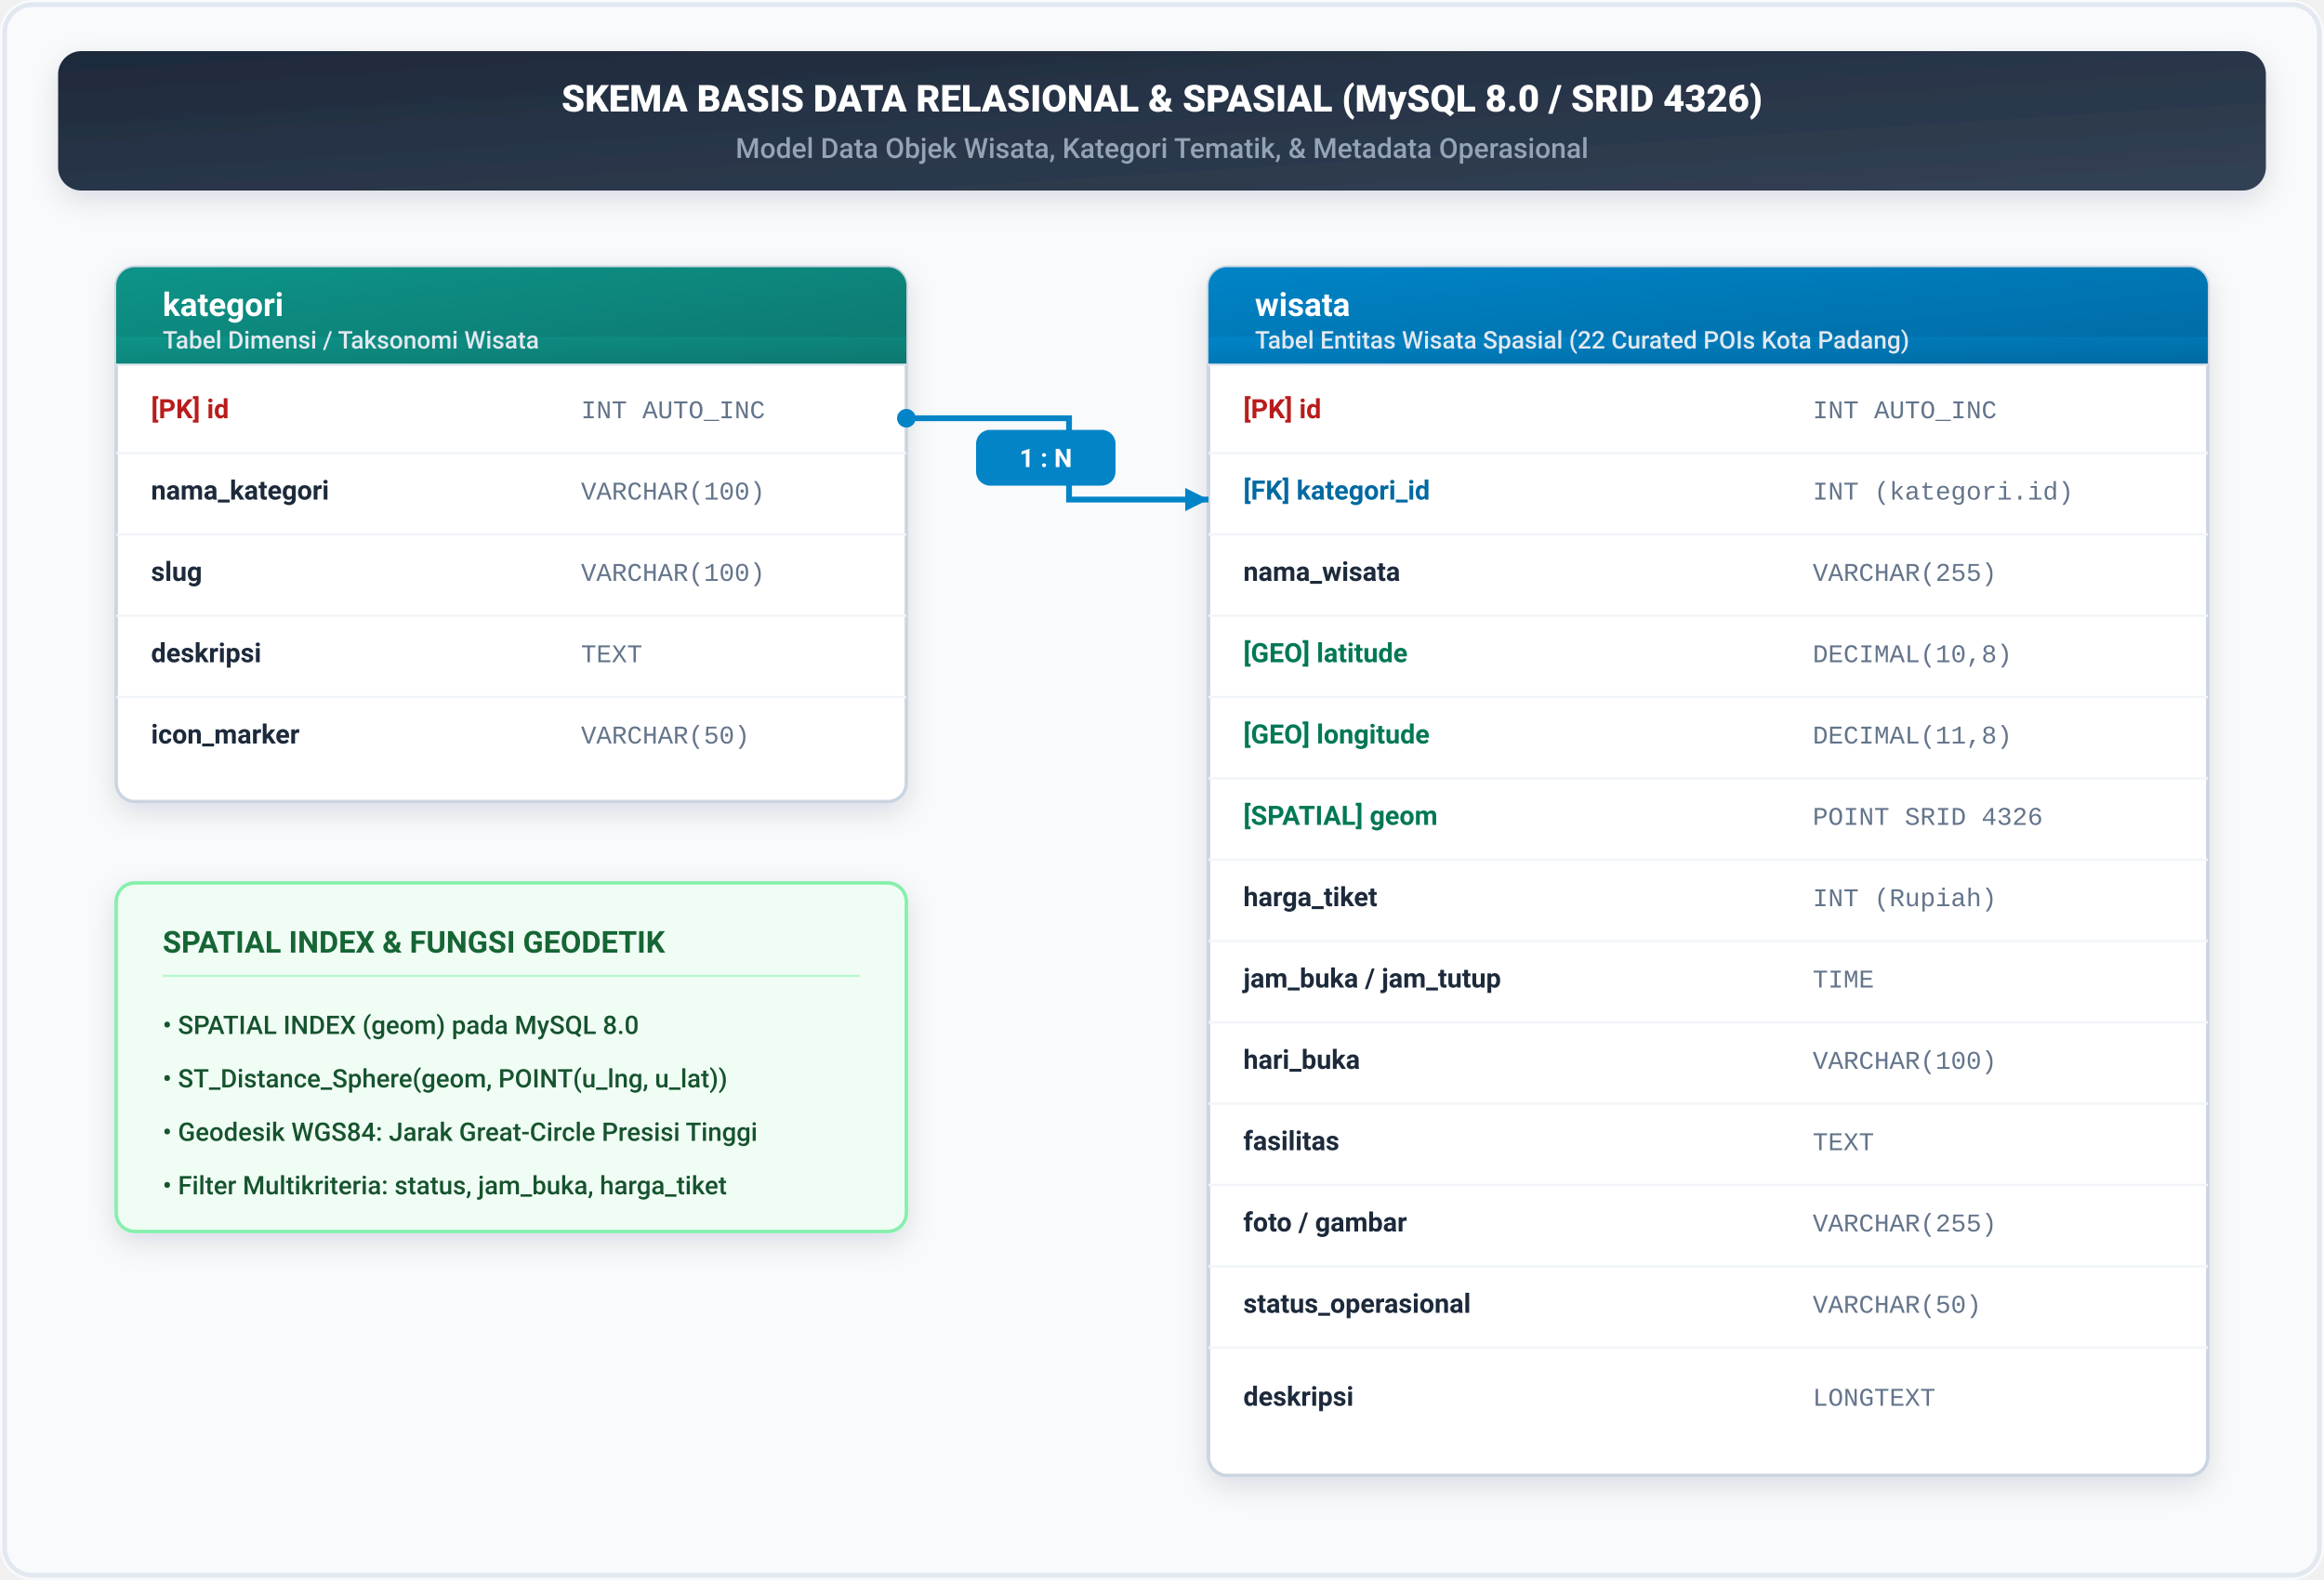
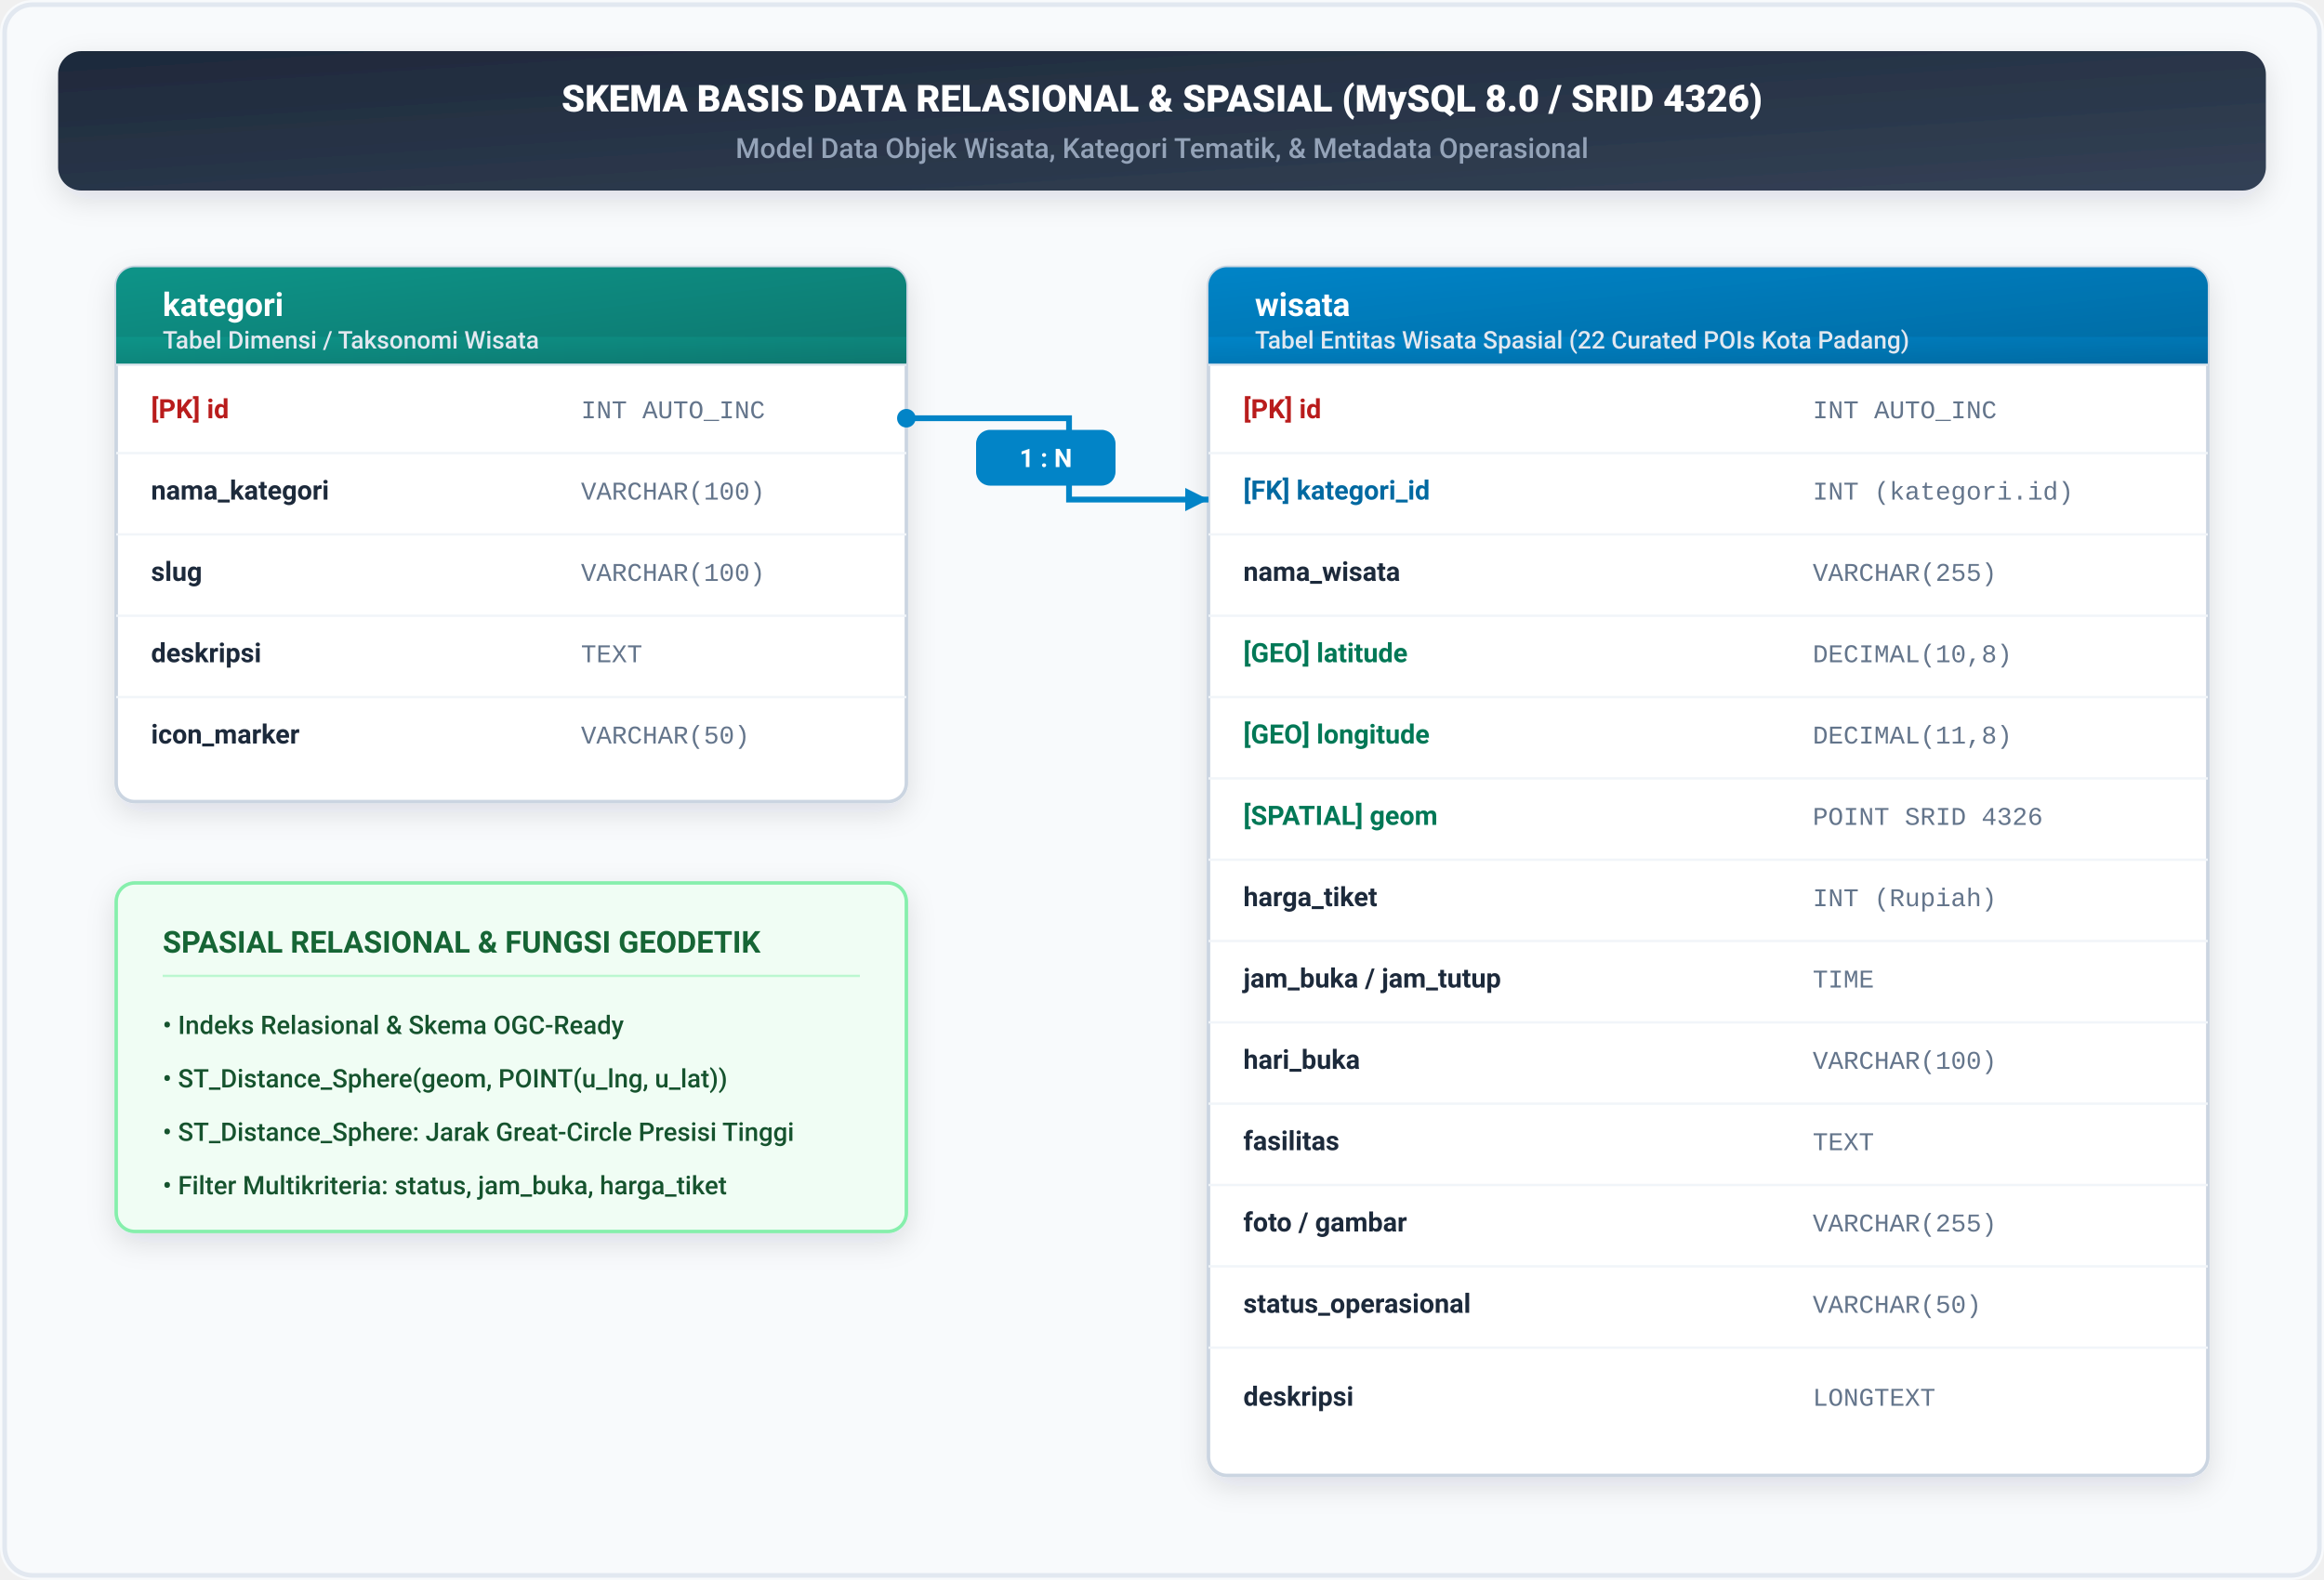
<svg xmlns="http://www.w3.org/2000/svg" viewBox="0 0 1000 680" width="1000" height="680">
  <defs>
    <linearGradient id="erdHeader" x1="0%" y1="0%" x2="100%" y2="100%">
      <stop offset="0%" stop-color="#1e293b" />
      <stop offset="100%" stop-color="#334155" />
    </linearGradient>
    <linearGradient id="tblWisataHeader" x1="0%" y1="0%" x2="100%" y2="100%">
      <stop offset="0%" stop-color="#0284c7" />
      <stop offset="100%" stop-color="#0369a1" />
    </linearGradient>
    <linearGradient id="tblKatHeader" x1="0%" y1="0%" x2="100%" y2="100%">
      <stop offset="0%" stop-color="#0d9488" />
      <stop offset="100%" stop-color="#0f766e" />
    </linearGradient>
    <filter id="erdShadow" x="-3%" y="-4%" width="106%" height="112%" filterUnits="userSpaceOnUse">
      <feDropShadow dx="0" dy="4" stdDeviation="6" flood-color="#0f172a" flood-opacity="0.12" />
    </filter>
  </defs>
  <style>
    .font-base { font-family: -apple-system, BlinkMacSystemFont, "Segoe UI", Roboto, Helvetica, Arial, sans-serif; }
    .tbl-header { font-weight: 700; font-size: 14px; fill: #ffffff; }
    .tbl-sub { font-weight: 500; font-size: 10.5px; fill: #e2e8f0; }
    .col-pk { font-weight: 700; font-size: 11.5px; fill: #b91c1c; }
    .col-fk { font-weight: 700; font-size: 11.5px; fill: #0369a1; }
    .col-geo { font-weight: 700; font-size: 11.5px; fill: #047857; }
    .col-name { font-weight: 600; font-size: 11.5px; fill: #1e293b; }
    .col-type { font-family: "Courier New", monospace; font-size: 11px; fill: #64748b; }
  </style>
  <rect width="100%" height="100%" fill="#f8fafc" rx="14" />
  <rect x="2" y="2" width="996" height="676" fill="none" stroke="#e2e8f0" stroke-width="2" rx="12" />
  <g filter="url(#erdShadow)">
    <rect x="25" y="22" width="950" height="60" rx="10" fill="url(#erdHeader)" />
    <text x="500.0" y="48" text-anchor="middle" class="font-base" font-weight="800" font-size="16px" fill="#ffffff">SKEMA BASIS DATA RELASIONAL &amp; SPASIAL (MySQL 8.0 / SRID 4326)</text>
    <text x="500.0" y="68" text-anchor="middle" class="font-base" font-weight="500" font-size="12px" fill="#94a3b8">Model Data Objek Wisata, Kategori Tematik, &amp; Metadata Operasional</text>
  </g>
  <g filter="url(#erdShadow)">
    <rect x="50" y="115" width="340" height="230" rx="8" fill="#ffffff" stroke="#cbd5e1" stroke-width="1.5" />
    <rect x="50" y="115" width="340" height="42" rx="8" fill="url(#tblKatHeader)" />
    <rect x="50" y="145" width="340" height="12" fill="url(#tblKatHeader)" />
    <text x="70" y="136" class="font-base tbl-header">kategori</text>
    <text x="70" y="150" class="font-base tbl-sub">Tabel Dimensi / Taksonomi Wisata</text>
    <line x1="50" y1="157" x2="390" y2="157" stroke="#e2e8f0" />
    <text x="65" y="180" class="font-base col-pk">[PK] id</text>
    <text x="250" y="180" class="col-type">INT AUTO_INC</text>
    <line x1="50" y1="195" x2="390" y2="195" stroke="#f1f5f9" />
    <text x="65" y="215" class="font-base col-name">nama_kategori</text>
    <text x="250" y="215" class="col-type">VARCHAR(100)</text>
    <line x1="50" y1="230" x2="390" y2="230" stroke="#f1f5f9" />
    <text x="65" y="250" class="font-base col-name">slug</text>
    <text x="250" y="250" class="col-type">VARCHAR(100)</text>
    <line x1="50" y1="265" x2="390" y2="265" stroke="#f1f5f9" />
    <text x="65" y="285" class="font-base col-name">deskripsi</text>
    <text x="250" y="285" class="col-type">TEXT</text>
    <line x1="50" y1="300" x2="390" y2="300" stroke="#f1f5f9" />
    <text x="65" y="320" class="font-base col-name">icon_marker</text>
    <text x="250" y="320" class="col-type">VARCHAR(50)</text>
  </g>
  <g filter="url(#erdShadow)">
    <rect x="520" y="115" width="430" height="520" rx="8" fill="#ffffff" stroke="#cbd5e1" stroke-width="1.5" />
    <rect x="520" y="115" width="430" height="42" rx="8" fill="url(#tblWisataHeader)" />
    <rect x="520" y="145" width="430" height="12" fill="url(#tblWisataHeader)" />
    <text x="540" y="136" class="font-base tbl-header">wisata</text>
    <text x="540" y="150" class="font-base tbl-sub">Tabel Entitas Wisata Spasial (22 Curated POIs Kota Padang)</text>
    <line x1="520" y1="157" x2="950" y2="157" stroke="#e2e8f0" />
    <text x="535" y="180" class="font-base col-pk">[PK] id</text>
    <text x="780" y="180" class="col-type">INT AUTO_INC</text>
    <line x1="520" y1="195" x2="950" y2="195" stroke="#f1f5f9" />
    <text x="535" y="215" class="font-base col-fk">[FK] kategori_id</text>
    <text x="780" y="215" class="col-type">INT (kategori.id)</text>
    <line x1="520" y1="230" x2="950" y2="230" stroke="#f1f5f9" />
    <text x="535" y="250" class="font-base col-name">nama_wisata</text>
    <text x="780" y="250" class="col-type">VARCHAR(255)</text>
    <line x1="520" y1="265" x2="950" y2="265" stroke="#f1f5f9" />
    <text x="535" y="285" class="font-base col-geo">[GEO] latitude</text>
    <text x="780" y="285" class="col-type">DECIMAL(10,8)</text>
    <line x1="520" y1="300" x2="950" y2="300" stroke="#f1f5f9" />
    <text x="535" y="320" class="font-base col-geo">[GEO] longitude</text>
    <text x="780" y="320" class="col-type">DECIMAL(11,8)</text>
    <line x1="520" y1="335" x2="950" y2="335" stroke="#f1f5f9" />
    <text x="535" y="355" class="font-base col-geo">[SPATIAL] geom</text>
    <text x="780" y="355" class="col-type">POINT SRID 4326</text>
    <line x1="520" y1="370" x2="950" y2="370" stroke="#f1f5f9" />
    <text x="535" y="390" class="font-base col-name">harga_tiket</text>
    <text x="780" y="390" class="col-type">INT (Rupiah)</text>
    <line x1="520" y1="405" x2="950" y2="405" stroke="#f1f5f9" />
    <text x="535" y="425" class="font-base col-name">jam_buka / jam_tutup</text>
    <text x="780" y="425" class="col-type">TIME</text>
    <line x1="520" y1="440" x2="950" y2="440" stroke="#f1f5f9" />
    <text x="535" y="460" class="font-base col-name">hari_buka</text>
    <text x="780" y="460" class="col-type">VARCHAR(100)</text>
    <line x1="520" y1="475" x2="950" y2="475" stroke="#f1f5f9" />
    <text x="535" y="495" class="font-base col-name">fasilitas</text>
    <text x="780" y="495" class="col-type">TEXT</text>
    <line x1="520" y1="510" x2="950" y2="510" stroke="#f1f5f9" />
    <text x="535" y="530" class="font-base col-name">foto / gambar</text>
    <text x="780" y="530" class="col-type">VARCHAR(255)</text>
    <line x1="520" y1="545" x2="950" y2="545" stroke="#f1f5f9" />
    <text x="535" y="565" class="font-base col-name">status_operasional</text>
    <text x="780" y="565" class="col-type">VARCHAR(50)</text>
    <line x1="520" y1="580" x2="950" y2="580" stroke="#f1f5f9" />
    <text x="535" y="605" class="font-base col-name">deskripsi</text>
    <text x="780" y="605" class="col-type">LONGTEXT</text>
  </g>
  <path d="M 390 180 H 460 V 215 H 520" fill="none" stroke="#0284c7" stroke-width="2.5" />
  <circle cx="390" cy="180" r="4" fill="#0284c7" />
  <polygon points="520,215 510,210 510,220" fill="#0284c7" />
  <rect x="420" y="185" width="60" height="24" rx="6" fill="#0284c7" />
  <text x="450" y="201" text-anchor="middle" class="font-base" font-weight="700" font-size="11px" fill="#ffffff">1 : N</text>
  <g filter="url(#erdShadow)">
    <rect x="50" y="380" width="340" height="150" rx="8" fill="#f0fdf4" stroke="#86efac" stroke-width="1.5" />
-     <text x="70" y="410" class="font-base" font-weight="700" font-size="13px" fill="#166534">SPATIAL INDEX &amp; FUNGSI GEODETIK</text>
+     <text x="70" y="410" class="font-base" font-weight="700" font-size="13px" fill="#166534">SPASIAL RELASIONAL &amp; FUNGSI GEODETIK</text>
    <line x1="70" y1="420" x2="370" y2="420" stroke="#bbf7d0" stroke-width="1" />
-     <text x="70" y="445" class="font-base" font-weight="500" font-size="11px" fill="#14532d">• SPATIAL INDEX (geom) pada MySQL 8.0</text>
+     <text x="70" y="445" class="font-base" font-weight="500" font-size="11px" fill="#14532d">• Indeks Relasional &amp; Skema OGC-Ready</text>
    <text x="70" y="468" class="font-base" font-weight="500" font-size="11px" fill="#14532d">• ST_Distance_Sphere(geom, POINT(u_lng, u_lat))</text>
-     <text x="70" y="491" class="font-base" font-weight="500" font-size="11px" fill="#14532d">• Geodesik WGS84: Jarak Great-Circle Presisi Tinggi</text>
+     <text x="70" y="491" class="font-base" font-weight="500" font-size="11px" fill="#14532d">• ST_Distance_Sphere: Jarak Great-Circle Presisi Tinggi</text>
    <text x="70" y="514" class="font-base" font-weight="500" font-size="11px" fill="#14532d">• Filter Multikriteria: status, jam_buka, harga_tiket</text>
  </g>
</svg>
